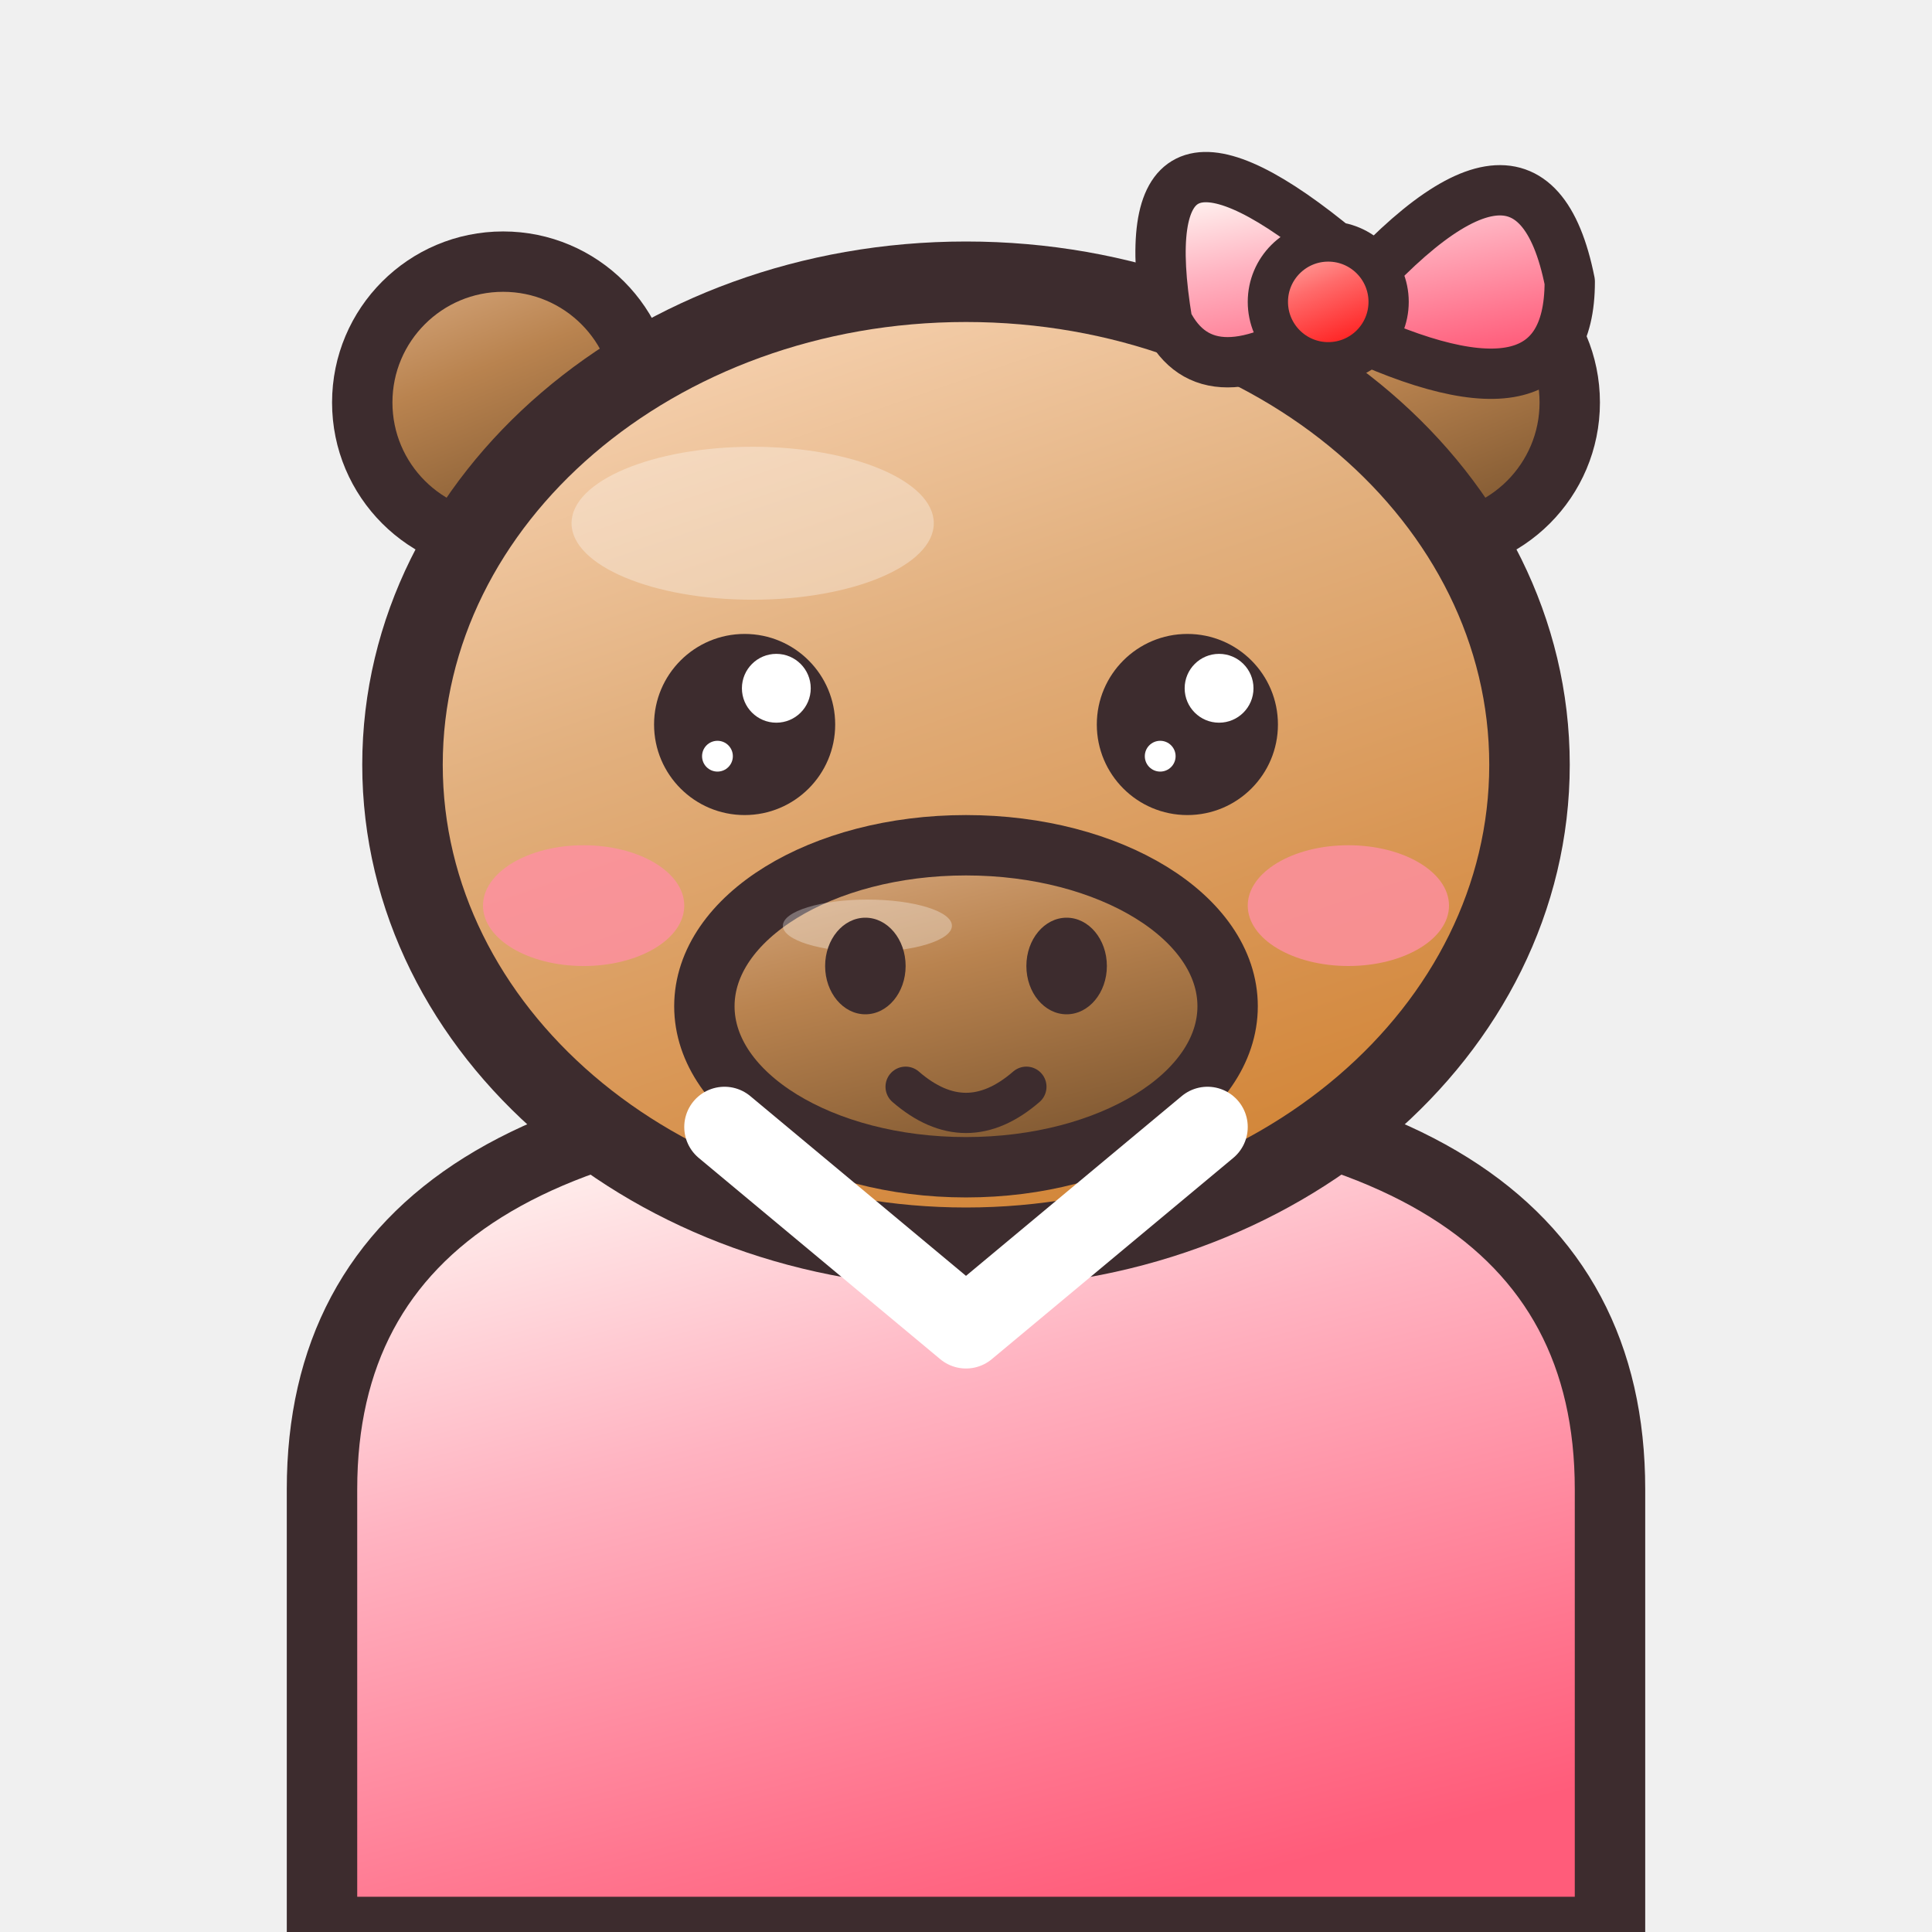
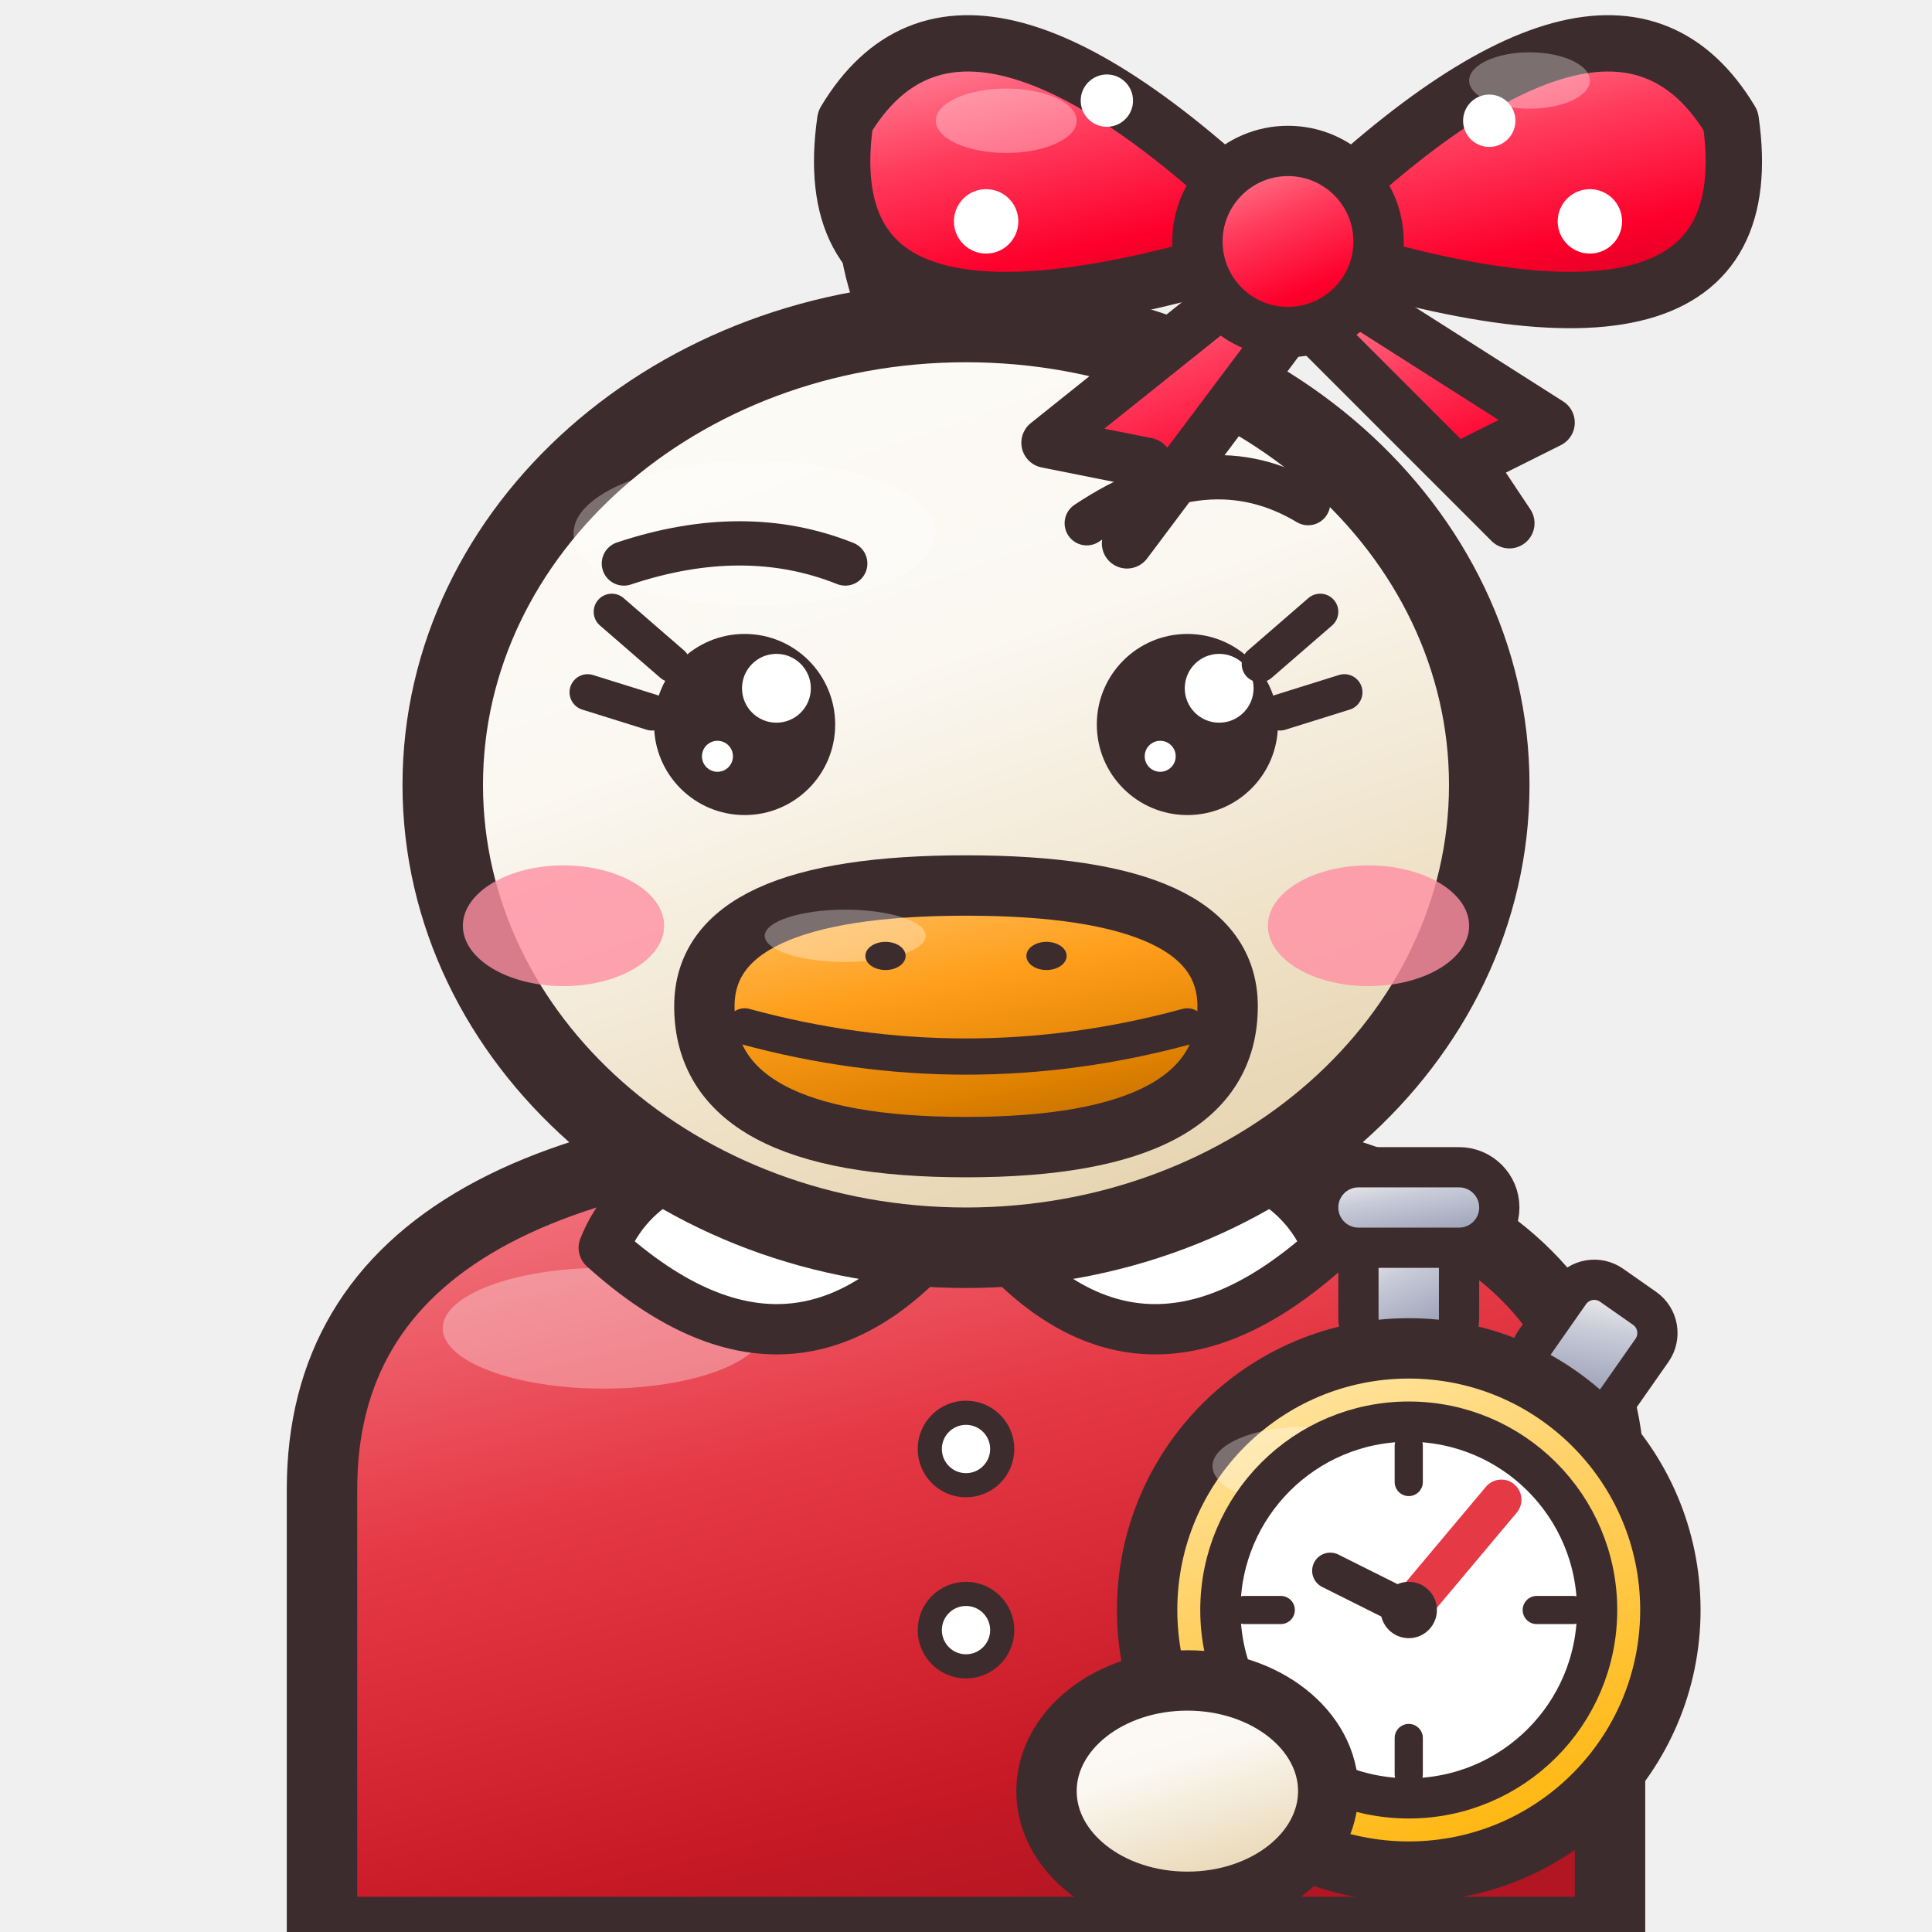
<svg xmlns="http://www.w3.org/2000/svg" data-painted="1" width="192" height="192" viewBox="0 0 96 96">
  <defs>
-     <linearGradient id="pgFFB3C1" x1="0.15" y1="0" x2="0.55" y2="1">
-       <stop offset="0" stop-color="#FFFFF9" />
-       <stop offset="0.42" stop-color="#FFB3C1" />
-       <stop offset="0.82" stop-color="#FF768F" />
-       <stop offset="1" stop-color="#FF5C7A" />
+     <linearGradient id="pgE63946" x1="0.15" y1="0" x2="0.55" y2="1">
+       <stop offset="0" stop-color="#F37E87" />
+       <stop offset="0.42" stop-color="#E63946" />
+       <stop offset="0.82" stop-color="#C81926" />
+       <stop offset="1" stop-color="#B21622" />
    </linearGradient>
-     <linearGradient id="pgB9834F" x1="0.15" y1="0" x2="0.55" y2="1">
-       <stop offset="0" stop-color="#DAAC83" />
-       <stop offset="0.42" stop-color="#B9834F" />
-       <stop offset="0.82" stop-color="#91653A" />
-       <stop offset="1" stop-color="#7F5832" />
+     <linearGradient id="pgC9CCD8" x1="0.15" y1="0" x2="0.55" y2="1">
+       <stop offset="0" stop-color="#FFF9F4" />
+       <stop offset="0.42" stop-color="#C9CCD8" />
+       <stop offset="0.82" stop-color="#A5AABE" />
+       <stop offset="1" stop-color="#979CB4" />
    </linearGradient>
-     <linearGradient id="pgE2B07E" x1="0.15" y1="0" x2="0.55" y2="1">
-       <stop offset="0" stop-color="#FBD9BB" />
-       <stop offset="0.42" stop-color="#E2B07E" />
-       <stop offset="0.82" stop-color="#D7914C" />
-       <stop offset="1" stop-color="#D28537" />
+     <linearGradient id="pgFFD166" x1="0.15" y1="0" x2="0.55" y2="1">
+       <stop offset="0" stop-color="#FFEAB1" />
+       <stop offset="0.42" stop-color="#FFD166" />
+       <stop offset="0.82" stop-color="#FFBF29" />
+       <stop offset="1" stop-color="#FFB70F" />
    </linearGradient>
-     <linearGradient id="pgFF6B6B" x1="0.15" y1="0" x2="0.55" y2="1">
-       <stop offset="0" stop-color="#FFBDB6" />
-       <stop offset="0.42" stop-color="#FF6B6B" />
-       <stop offset="0.82" stop-color="#FF2E2E" />
-       <stop offset="1" stop-color="#FF1414" />
+     <linearGradient id="pgFBF8F2" x1="0.15" y1="0" x2="0.55" y2="1">
+       <stop offset="0" stop-color="#FDFBF7" />
+       <stop offset="0.42" stop-color="#FBF8F2" />
+       <stop offset="0.82" stop-color="#EDDFC3" />
+       <stop offset="1" stop-color="#E7D4B0" />
+     </linearGradient>
+     <linearGradient id="pgFF9F1C" x1="0.15" y1="0" x2="0.55" y2="1">
+       <stop offset="0" stop-color="#FFC267" />
+       <stop offset="0.42" stop-color="#FF9F1C" />
+       <stop offset="0.82" stop-color="#DE8000" />
+       <stop offset="1" stop-color="#C47100" />
+     </linearGradient>
+     <linearGradient id="pgFF3B5C" x1="0.15" y1="0" x2="0.55" y2="1">
+       <stop offset="0" stop-color="#FF8DA0" />
+       <stop offset="0.42" stop-color="#FF3B5C" />
+       <stop offset="0.82" stop-color="#FD002B" />
+       <stop offset="1" stop-color="#E30026" />
    </linearGradient>
  </defs>
  <g stroke-linejoin="round" stroke-linecap="round">
-     <path d="M16 96 L16 74 Q16 54 48 54 Q80 54 80 74 L80 96 Z" fill="url(#pgFFB3C1)" stroke="#3D2C2E" stroke-width="3.5" />
-     <circle cx="25" cy="20" r="7" fill="url(#pgB9834F)" stroke="#3D2C2E" stroke-width="3" />
-     <circle cx="71" cy="20" r="7" fill="url(#pgB9834F)" stroke="#3D2C2E" stroke-width="3" />
-     <ellipse cx="48" cy="38" rx="28" ry="24" fill="url(#pgE2B07E)" stroke="#3D2C2E" stroke-width="4" />
-     <ellipse cx="37.4" cy="26.0" rx="9.0" ry="3.8" fill="#FFFFFF" opacity="0.32" />
-     <ellipse cx="48" cy="50" rx="13" ry="8" fill="url(#pgB9834F)" stroke="#3D2C2E" stroke-width="3" />
-     <ellipse cx="43.1" cy="46.0" rx="4.2" ry="1.3" fill="#FFFFFF" opacity="0.32" />
-     <ellipse cx="43" cy="48" rx="2" ry="2.4" fill="#3D2C2E" />
-     <ellipse cx="53" cy="48" rx="2" ry="2.4" fill="#3D2C2E" />
+     <path d="M16 96 L16 74 Q16 56 48 56 Q80 56 80 74 L80 96 Z" fill="url(#pgE63946)" stroke="#3D2C2E" stroke-width="3.5" />
+     <ellipse cx="30" cy="66" rx="8" ry="3" fill="#FFFFFF" opacity="0.32" />
+     <path d="M48 60 Q40 71 30 62 Q32 57 40 57 Z" fill="#FFFFFF" stroke="#3D2C2E" stroke-width="2.5" />
+     <path d="M48 60 Q56 71 66 62 Q64 57 56 57 Z" fill="#FFFFFF" stroke="#3D2C2E" stroke-width="2.5" />
+     <circle cx="48" cy="72" r="1.8" fill="#FFFFFF" stroke="#3D2C2E" stroke-width="1.2" />
+     <circle cx="48" cy="81" r="1.8" fill="#FFFFFF" stroke="#3D2C2E" stroke-width="1.2" />
+     <g transform="rotate(35 70 80)">
+       <rect x="67.5" y="61" width="5" height="6" rx="1.5" fill="url(#pgC9CCD8)" stroke="#3D2C2E" stroke-width="2" />
+     </g>
+     <rect x="67.5" y="61" width="5" height="6" rx="1.5" fill="url(#pgC9CCD8)" stroke="#3D2C2E" stroke-width="2" />
+     <rect x="65.5" y="58" width="9" height="4" rx="2" fill="url(#pgC9CCD8)" stroke="#3D2C2E" stroke-width="2" />
+     <circle cx="70" cy="80" r="13" fill="url(#pgFFD166)" stroke="#3D2C2E" stroke-width="3" />
+     <ellipse cx="64.8" cy="72.85" rx="4.55" ry="1.95" fill="#FFFFFF" opacity="0.32" />
+     <circle cx="70" cy="80" r="9.36" fill="#FFFFFF" stroke="#3D2C2E" stroke-width="2" />
+     <path d="M70 71.84 L70 73.64 M78.16 80 L76.36 80 M70 88.16 L70 86.36 M61.84 80 L63.64 80" stroke="#3D2C2E" stroke-width="1.4" fill="none" />
+     <path d="M70 80 L74.6 74.52" stroke="#E63946" stroke-width="2" fill="none" />
+     <path d="M70 80 L66.1 78.05" stroke="#3D2C2E" stroke-width="1.8" fill="none" />
+     <circle cx="70" cy="80" r="1.4" fill="#3D2C2E" />
+     <ellipse cx="59" cy="89" rx="7" ry="5.5" fill="url(#pgFBF8F2)" stroke="#3D2C2E" stroke-width="3" />
+     <path d="M45 18 Q40 8 47 6 Q45 11 49 13 Q51 6 57 8 Q52 12 51 18 Z" fill="url(#pgFBF8F2)" stroke="#3D2C2E" stroke-width="2.5" />
+     <ellipse cx="48" cy="39" rx="26" ry="23" fill="url(#pgFBF8F2)" stroke="#3D2C2E" stroke-width="4" />
+     <ellipse cx="37.5" cy="26.5" rx="9" ry="3.6" fill="#FFFFFF" opacity="0.32" />
    <circle cx="37" cy="36" r="4.5" fill="#3D2C2E" />
-     <circle cx="38.575" cy="34.2" r="1.71" fill="#FFFFFF" />
-     <circle cx="35.65" cy="37.575" r="0.765" fill="#FFFFFF" />
+     <circle cx="38.58" cy="34.2" r="1.71" fill="#FFFFFF" />
+     <circle cx="35.65" cy="37.58" r="0.77" fill="#FFFFFF" />
    <circle cx="59" cy="36" r="4.5" fill="#3D2C2E" />
-     <circle cx="60.575" cy="34.2" r="1.71" fill="#FFFFFF" />
-     <circle cx="57.65" cy="37.575" r="0.765" fill="#FFFFFF" />
-     <path d="M45 54 Q48 56.6 51 54" stroke="#3D2C2E" stroke-width="2" fill="none" />
-     <ellipse cx="29" cy="45" rx="5" ry="3" fill="#FF8FA3" opacity="0.8" />
-     <ellipse cx="67" cy="45" rx="5" ry="3" fill="#FF8FA3" opacity="0.8" />
-     <path d="M36 56 L48 66 L60 56" fill="none" stroke="#FFFFFF" stroke-width="4" />
-     <path d="M66 12 Q56 4 58 16 Q60 20 66 16 Q76 4 78 14 Q78 22 66 16 Z" fill="url(#pgFFB3C1)" stroke="#3D2C2E" stroke-width="2.5" />
-     <circle cx="66" cy="15" r="3" fill="url(#pgFF6B6B)" stroke="#3D2C2E" stroke-width="2" />
+     <circle cx="60.58" cy="34.2" r="1.71" fill="#FFFFFF" />
+     <circle cx="57.65" cy="37.58" r="0.77" fill="#FFFFFF" />
+     <path d="M33.4 33 L30.4 30.4 M32.4 35.4 L29.2 34.4" stroke="#3D2C2E" stroke-width="1.8" fill="none" />
+     <path d="M62.6 33 L65.6 30.4 M63.6 35.4 L66.8 34.4" stroke="#3D2C2E" stroke-width="1.8" fill="none" />
+     <path d="M31 28 Q37 26 42 28 M54 26 Q60 22 65 25" stroke="#3D2C2E" stroke-width="2.2" fill="none" />
+     <ellipse cx="28" cy="46" rx="5" ry="3" fill="#FF8FA3" opacity="0.8" />
+     <ellipse cx="68" cy="46" rx="5" ry="3" fill="#FF8FA3" opacity="0.8" />
+     <path d="M35 50 Q35 44 48 44 Q61 44 61 50 Q61 57 48 57 Q35 57 35 50 Z" fill="url(#pgFF9F1C)" stroke="#3D2C2E" stroke-width="3" />
+     <ellipse cx="42" cy="46.5" rx="4" ry="1.3" fill="#FFFFFF" opacity="0.32" />
+     <path d="M37 51 Q48 54 59 51" stroke="#3D2C2E" stroke-width="1.8" fill="none" />
+     <ellipse cx="44" cy="47.5" rx="1" ry="0.7" fill="#3D2C2E" />
+     <ellipse cx="52" cy="47.5" rx="1" ry="0.7" fill="#3D2C2E" />
+     <g transform="translate(64 12)">
+       <path d="M-2 2 L-12 10 L-7 11 L-8 15 L1 3 Z" fill="url(#pgFF3B5C)" stroke="#3D2C2E" stroke-width="2.5" />
+       <path d="M2 2 L13 9 L9 11 L11 14 L0 3 Z" fill="url(#pgFF3B5C)" stroke="#3D2C2E" stroke-width="2.5" />
+       <path d="M0 0 Q-16 -16 -22 -6 Q-24 8 0 0 Z" fill="url(#pgFF3B5C)" stroke="#3D2C2E" stroke-width="2.8" />
+       <path d="M0 0 Q16 -16 22 -6 Q24 8 0 0 Z" fill="url(#pgFF3B5C)" stroke="#3D2C2E" stroke-width="2.8" />
+       <ellipse cx="-14" cy="-6" rx="3.5" ry="1.6" fill="#FFFFFF" opacity="0.32" />
+       <ellipse cx="12" cy="-8" rx="3" ry="1.4" fill="#FFFFFF" opacity="0.32" />
+       <circle cx="-15" cy="-1" r="1.6" fill="#FFFFFF" />
+       <circle cx="-9" cy="-7" r="1.3" fill="#FFFFFF" />
+       <circle cx="15" cy="-1" r="1.6" fill="#FFFFFF" />
+       <circle cx="10" cy="-6" r="1.3" fill="#FFFFFF" />
+       <circle cx="0" cy="0" r="4.5" fill="url(#pgFF3B5C)" stroke="#3D2C2E" stroke-width="2.5" />
+     </g>
  </g>
</svg>
